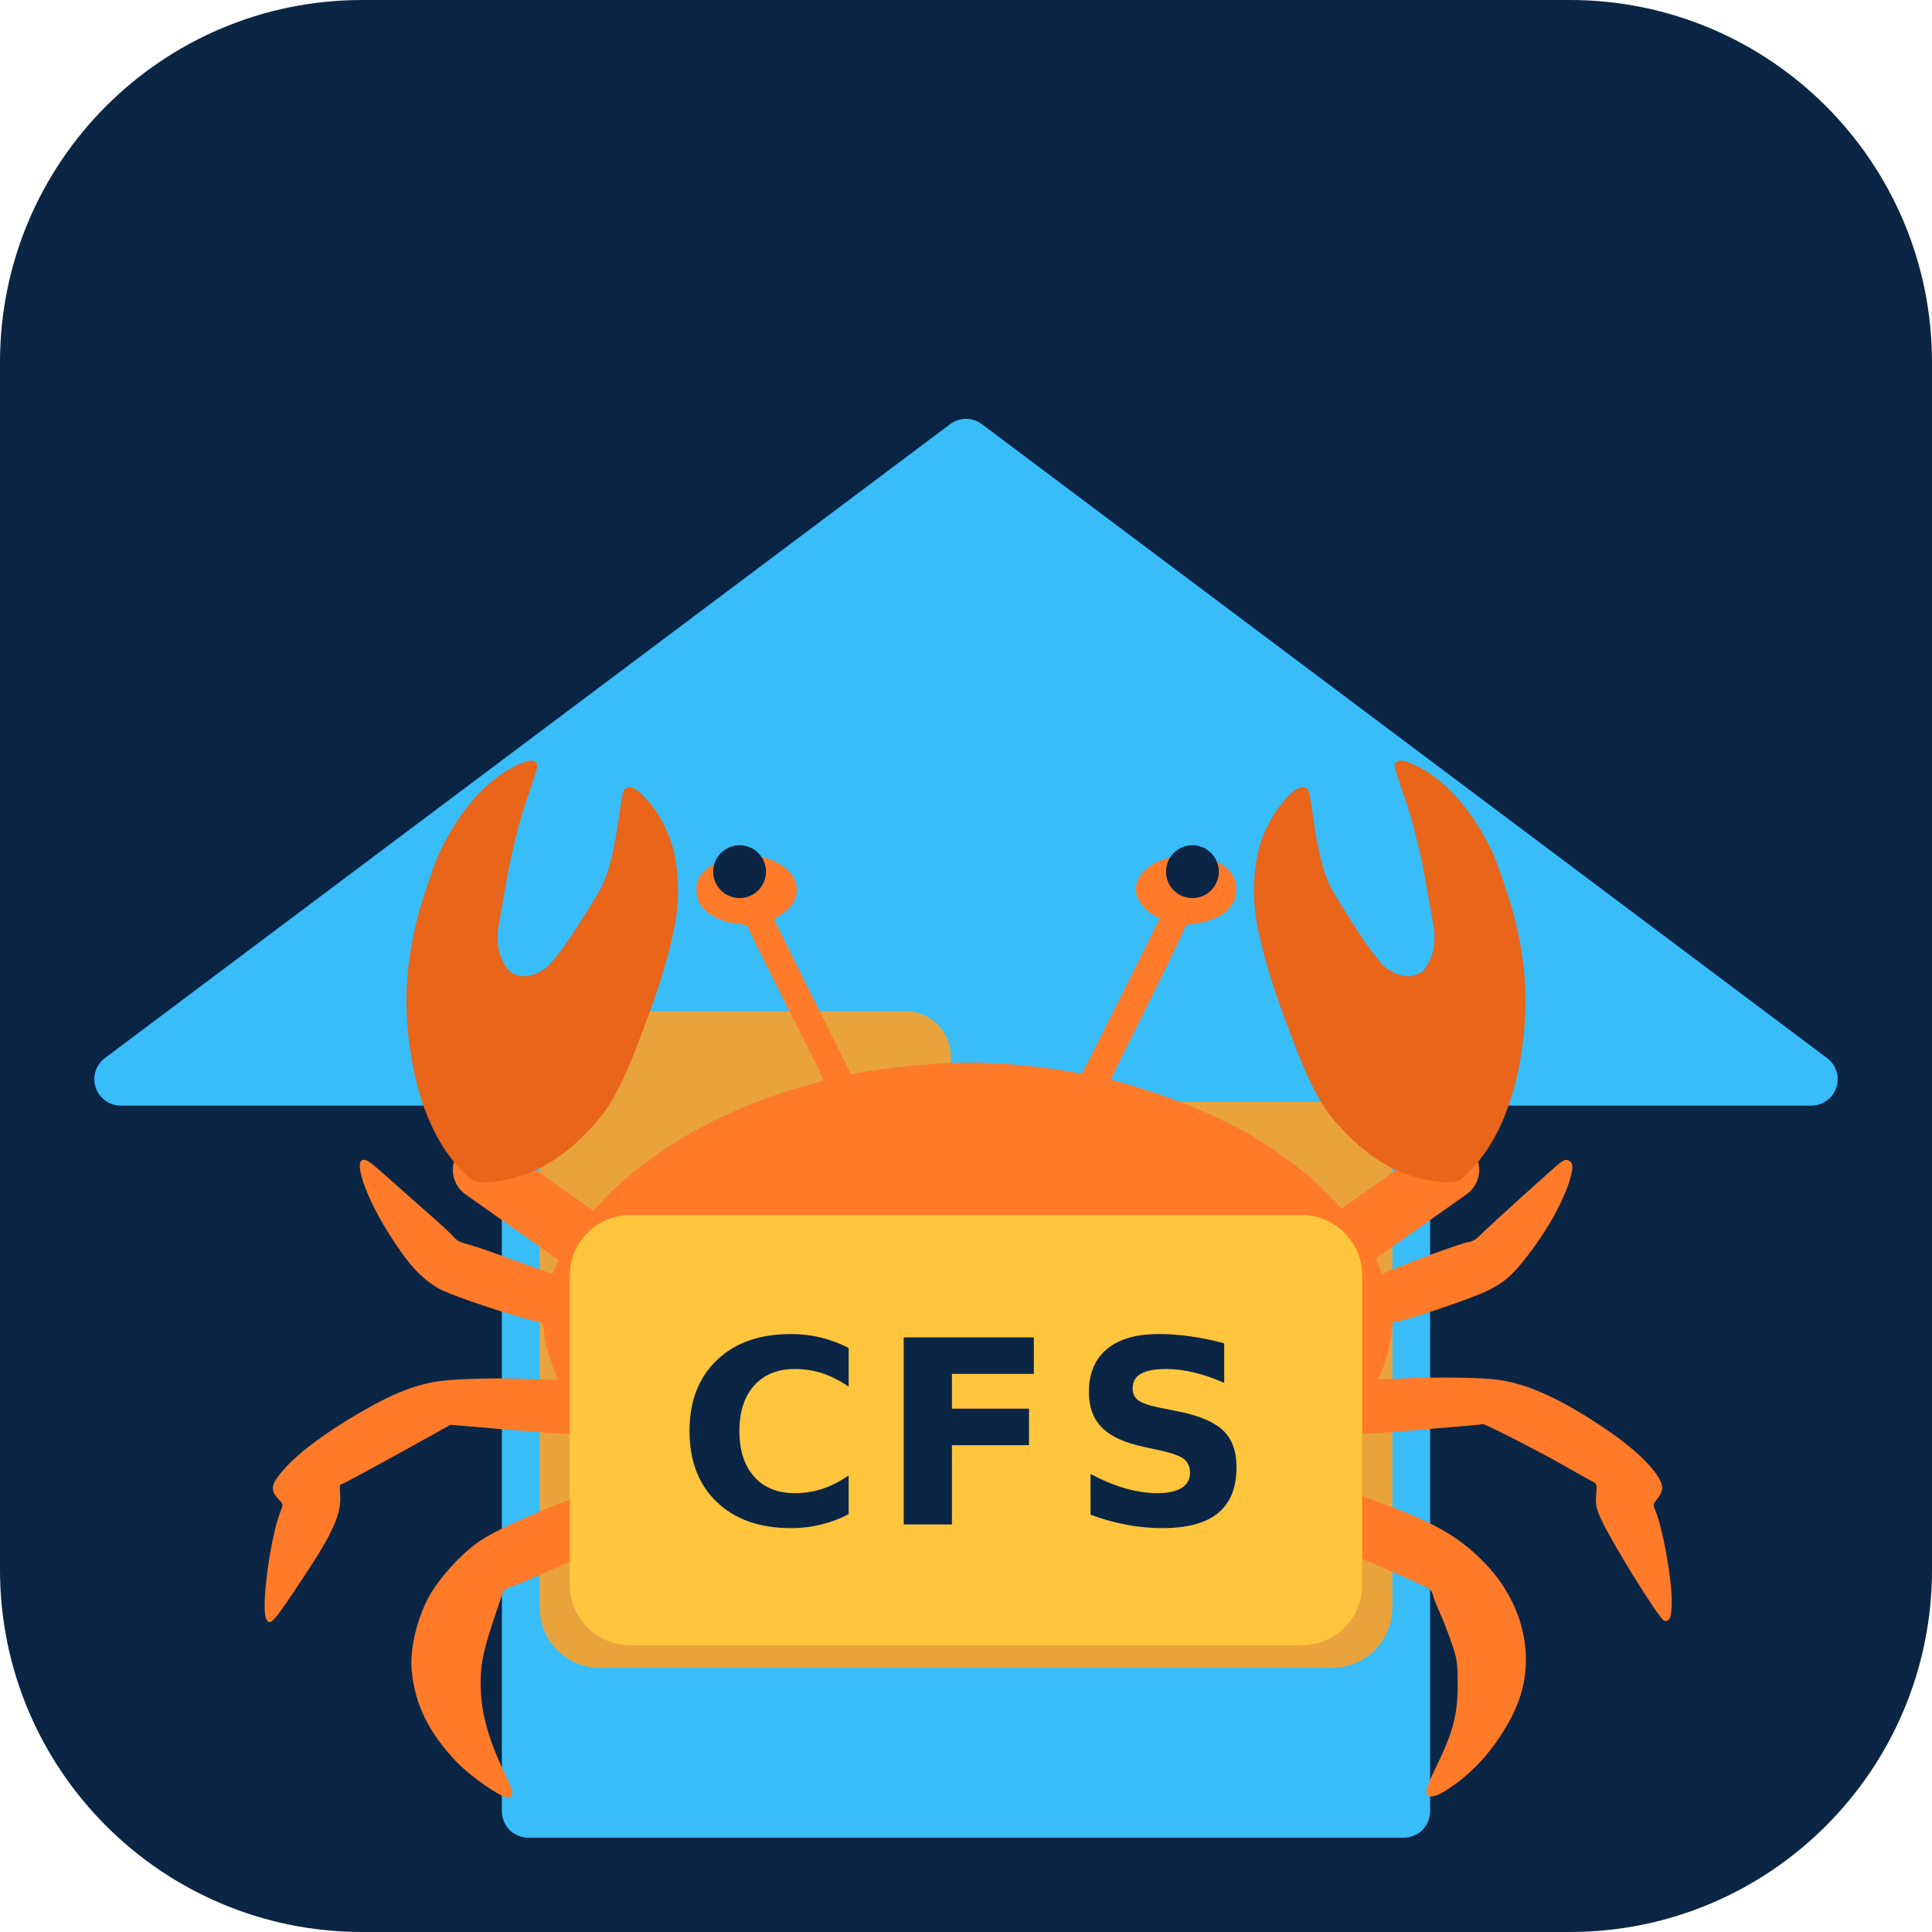
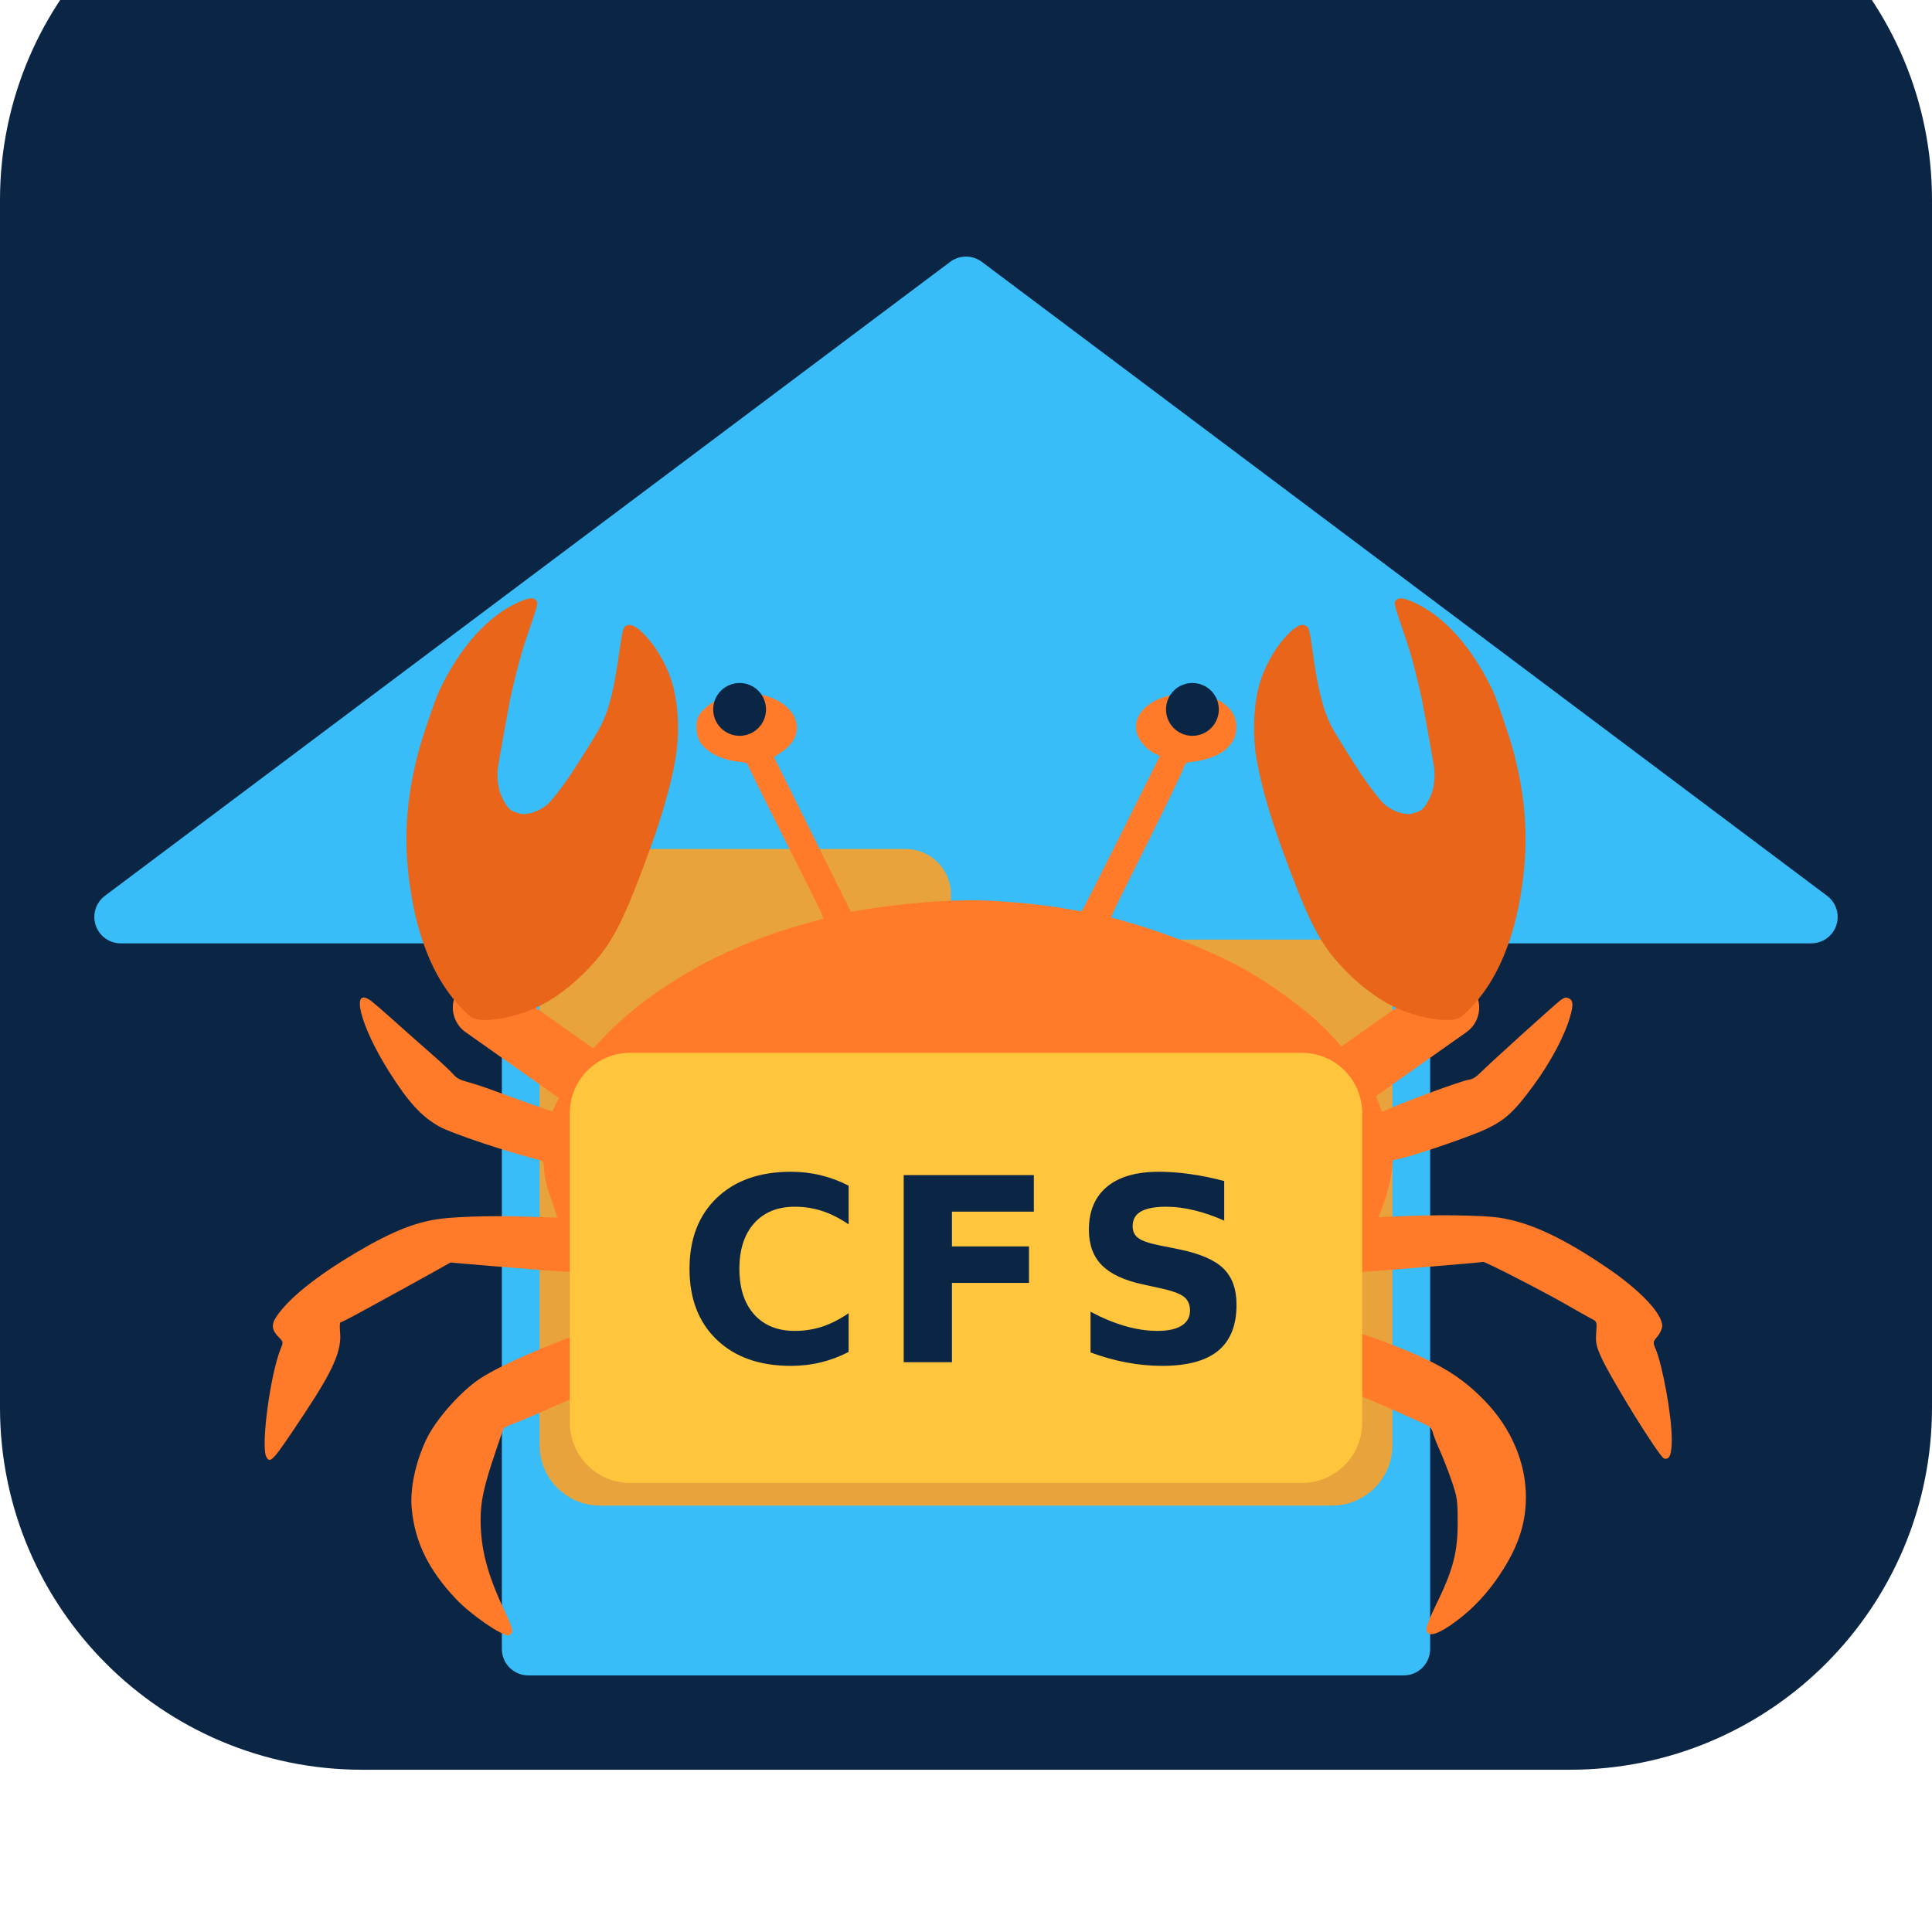
<svg xmlns="http://www.w3.org/2000/svg" viewBox="0 0 512 512" width="512" height="512">
-   <rect x="0" y="0" width="512" height="512" rx="96" fill="#0B2545" />
-   <path d="M256 118 L480 286 H372 V480 H140 V286 H32 Z" fill="#38BDF8" stroke="#38BDF8" stroke-width="14" stroke-linejoin="round" />
-   <rect x="160" y="268" width="92" height="32" rx="12" fill="#E8A33D" />
-   <rect x="143" y="292" width="226" height="150" rx="16" fill="#E8A33D" />
-   <g fill="#FF7A29" transform="translate(-2.0,179.9) scale(0.504,0.3444)">
-     <path d="M 385.462 138.366 C 379.171 141.295, 372.670 148.536, 371.011 154.462 C 369.417 160.155, 370.091 169.384, 372.461 174.320 C 376.090 181.881, 383.914 187.478, 392.497 188.655 C 395.017 189, 397 189.805, 397 190.484 C 397 191.150, 405.365 215.951, 415.588 245.598 C 434.707 301.039, 437.365 309.029, 436.818 309.430 C 436.643 309.559, 433.800 310.711, 430.500 311.990 C 366.087 336.965, 313.856 392.911, 294.429 457.738 C 294.363 457.959, 275.367 448.061, 261.500 440.580 C 258.200 438.800, 253.025 436.357, 250 435.151 C 245.755 433.460, 243.998 432.083, 242.301 429.120 C 241.091 427.007, 235.910 419.929, 230.788 413.390 C 225.666 406.850, 217.024 395.650, 211.582 388.500 C 206.141 381.350, 200.550 374.262, 199.158 372.750 C 187.944 360.570, 193.332 391.879, 208.494 427 C 218.707 450.657, 225.407 461.394, 234.912 469.332 C 241.183 474.570, 272.891 490.027, 288.250 495.333 C 289.587 495.794, 290.002 497.066, 290.008 500.719 C 290.018 507.229, 291.548 516.507, 294.639 528.802 C 296.064 534.468, 297.065 539.223, 296.865 539.368 C 296.664 539.514, 290.200 539.240, 282.500 538.760 C 267.511 537.825, 247.349 538.411, 236.975 540.081 C 223.284 542.286, 210.353 549.727, 191 566.536 C 170.154 584.642, 155.713 601.648, 149.314 615.626 C 146.491 621.792, 146.838 626.009, 150.628 631.594 C 152.941 635.002, 152.972 635.294, 151.567 640.310 C 146.085 659.878, 141.017 715.653, 144.006 723.516 C 146.141 729.131, 147.301 727.193, 164.362 689.500 C 179.264 656.580, 183.691 641.674, 182.781 627.495 C 182.517 623.373, 182.638 620, 183.050 620 C 183.462 620, 187.584 616.962, 192.210 613.250 C 196.836 609.538, 205.319 602.753, 211.060 598.173 C 216.802 593.593, 225.853 586.280, 231.173 581.921 L 240.846 573.997 264.460 576.953 C 277.448 578.580, 294.618 580.466, 302.614 581.145 L 317.154 582.381 318.971 585.940 C 321.545 590.982, 331.523 604.808, 335.779 609.232 C 337.754 611.284, 339.174 613.113, 338.935 613.297 C 338.696 613.480, 330.721 617.537, 321.214 622.311 C 290.891 637.538, 263.891 654.938, 254.255 665.464 C 244.108 676.547, 232.734 695.965, 228.167 710 C 222.413 727.684, 219.444 748.299, 220.461 763.500 C 222.189 789.296, 229.299 810.516, 243.704 832.870 C 251.337 844.713, 267.380 861, 271.415 861 C 271.698 861, 272.411 860.101, 272.999 859.002 C 273.849 857.413, 273.043 853.808, 269.059 841.390 C 260.102 813.468, 256.639 793.916, 256.682 771.500 C 256.710 757.347, 258.484 745.638, 264.564 719.500 C 266.483 711.250, 268.250 703.585, 268.491 702.466 C 268.750 701.266, 270.793 699.527, 273.476 698.224 C 275.977 697.009, 286.612 690.397, 297.110 683.531 C 307.608 676.665, 321.891 668.157, 328.849 664.625 C 335.807 661.092, 348.047 654.887, 356.049 650.836 L 370.598 643.470 379.549 649.271 C 402.879 664.390, 434.871 677.472, 462.071 683.014 C 485.105 687.709, 520.167 689.441, 541.500 686.939 C 580.997 682.306, 615.172 670.020, 646.363 649.237 C 653.342 644.587, 657.666 642.290, 658.382 642.853 C 659.459 643.700, 664.647 646.473, 690.500 660.017 C 707.751 669.055, 732.751 684.426, 754.613 699.436 C 755.874 700.302, 756.977 702.452, 757.347 704.767 C 757.688 706.902, 759.348 713.115, 761.036 718.574 C 762.723 724.033, 765.524 734.575, 767.259 742 C 770.174 754.474, 770.416 756.868, 770.437 773.500 C 770.468 797.352, 768.037 810.718, 758.530 838.958 C 756.039 846.360, 754 853.871, 754 855.649 C 754 862.151, 758.426 861.308, 766.492 853.268 C 775.798 843.991, 783.798 832.427, 790.542 818.500 C 801.458 795.959, 806.241 776.706, 806.317 755 C 806.410 728.313, 798.661 701.559, 784.733 680.478 C 769.184 656.944, 754.138 645.561, 709.250 623.375 C 697.563 617.599, 688 612.695, 688 612.478 C 688 612.261, 691.188 608.128, 695.084 603.292 C 698.980 598.456, 703.811 591.740, 705.820 588.367 L 709.472 582.233 716.986 581.575 C 728.627 580.554, 783.374 573.959, 783.809 573.525 C 784.439 572.894, 814.562 595.480, 827 605.909 C 833.325 611.212, 839.675 616.433, 841.111 617.510 C 843.640 619.407, 843.708 619.736, 843.277 627.984 C 842.904 635.124, 843.260 637.951, 845.480 645.484 C 850.341 661.983, 876.568 724.023, 879.028 724.843 C 881.959 725.820, 883 721.812, 882.999 709.559 C 882.997 692.105, 878.237 653.429, 874.481 640.350 C 873.048 635.358, 873.079 635.066, 875.489 630.850 C 876.900 628.381, 877.981 624.891, 877.988 622.779 C 878.019 613.305, 866.398 595.344, 849.088 578.109 C 825.583 554.707, 807.960 542.774, 791.930 539.407 C 783.308 537.596, 759.702 537.090, 741.116 538.318 L 728.731 539.136 729.406 536.818 C 732.184 527.283, 735.128 512.017, 735.652 504.435 L 736.277 495.371 741.389 493.577 C 750.732 490.298, 778.394 476.259, 785.763 471.057 C 795.625 464.095, 800.293 457.750, 810.375 437.609 C 819.322 419.734, 826.445 400.196, 829.465 385.248 C 831.385 375.748, 831.211 372.147, 828.761 370.613 C 827.367 369.740, 826.546 370.018, 824.628 372.012 C 822.050 374.691, 787.478 420.457, 782.207 428.169 C 779.868 431.590, 778.145 433.016, 775.758 433.504 C 772.540 434.162, 743.599 449.626, 735.130 455.212 C 732.727 456.797, 730.670 457.960, 730.559 457.797 C 730.449 457.634, 729.815 455.050, 729.152 452.056 C 725.377 435.020, 709.458 404.776, 693.593 384.500 C 685.565 374.240, 669.933 357.989, 660.695 350.300 C 642.913 335.500, 618.065 320.704, 595.500 311.478 C 591.650 309.904, 588.351 308.515, 588.168 308.393 C 587.986 308.270, 591.514 297.444, 596.008 284.335 C 611.695 238.581, 624.748 199.461, 626.032 194.352 C 627.281 189.382, 627.467 189.182, 631.413 188.571 C 638.285 187.508, 645.704 183.296, 648.845 178.675 C 652.770 172.901, 654 168.759, 654 161.318 C 654 145.776, 642.098 135.080, 626.078 136.227 C 609.695 137.399, 598.429 151.934, 601.896 167.426 C 603.194 173.224, 607.404 179.908, 611.414 182.536 L 613.868 184.143 600.526 223.322 C 582.638 275.850, 573.194 303.140, 572.748 303.585 C 572.546 303.788, 569.257 303.076, 565.440 302.003 C 554.660 298.974, 534.798 296.042, 520.500 295.369 C 502.881 294.539, 476.355 297.768, 453.932 303.472 L 451.364 304.126 431.150 244.621 L 410.936 185.116 415.312 180.741 C 428.384 167.669, 424.127 145.822, 407 138.079 C 400.668 135.216, 391.978 135.331, 385.462 138.366" />
+   <g transform="translate(0,-43)">
+     <rect x="0" y="0" width="512" height="512" rx="96" fill="#0B2545" />
+     <path d="M256 118 L480 286 H372 V480 H140 V286 H32 Z" fill="#38BDF8" stroke="#38BDF8" stroke-width="14" stroke-linejoin="round" />
+     <rect x="160" y="268" width="92" height="32" rx="12" fill="#E8A33D" />
+     <rect x="143" y="292" width="226" height="150" rx="16" fill="#E8A33D" />
+     <g fill="#FF7A29" transform="translate(-2.0,179.9) scale(0.504,0.3444)">
+       <path d="M 385.462 138.366 C 379.171 141.295, 372.670 148.536, 371.011 154.462 C 369.417 160.155, 370.091 169.384, 372.461 174.320 C 376.090 181.881, 383.914 187.478, 392.497 188.655 C 395.017 189, 397 189.805, 397 190.484 C 397 191.150, 405.365 215.951, 415.588 245.598 C 434.707 301.039, 437.365 309.029, 436.818 309.430 C 436.643 309.559, 433.800 310.711, 430.500 311.990 C 366.087 336.965, 313.856 392.911, 294.429 457.738 C 294.363 457.959, 275.367 448.061, 261.500 440.580 C 258.200 438.800, 253.025 436.357, 250 435.151 C 245.755 433.460, 243.998 432.083, 242.301 429.120 C 241.091 427.007, 235.910 419.929, 230.788 413.390 C 225.666 406.850, 217.024 395.650, 211.582 388.500 C 206.141 381.350, 200.550 374.262, 199.158 372.750 C 187.944 360.570, 193.332 391.879, 208.494 427 C 218.707 450.657, 225.407 461.394, 234.912 469.332 C 241.183 474.570, 272.891 490.027, 288.250 495.333 C 289.587 495.794, 290.002 497.066, 290.008 500.719 C 290.018 507.229, 291.548 516.507, 294.639 528.802 C 296.064 534.468, 297.065 539.223, 296.865 539.368 C 296.664 539.514, 290.200 539.240, 282.500 538.760 C 267.511 537.825, 247.349 538.411, 236.975 540.081 C 223.284 542.286, 210.353 549.727, 191 566.536 C 170.154 584.642, 155.713 601.648, 149.314 615.626 C 146.491 621.792, 146.838 626.009, 150.628 631.594 C 152.941 635.002, 152.972 635.294, 151.567 640.310 C 146.085 659.878, 141.017 715.653, 144.006 723.516 C 146.141 729.131, 147.301 727.193, 164.362 689.500 C 179.264 656.580, 183.691 641.674, 182.781 627.495 C 182.517 623.373, 182.638 620, 183.050 620 C 183.462 620, 187.584 616.962, 192.210 613.250 C 196.836 609.538, 205.319 602.753, 211.060 598.173 C 216.802 593.593, 225.853 586.280, 231.173 581.921 L 240.846 573.997 264.460 576.953 C 277.448 578.580, 294.618 580.466, 302.614 581.145 L 317.154 582.381 318.971 585.940 C 321.545 590.982, 331.523 604.808, 335.779 609.232 C 337.754 611.284, 339.174 613.113, 338.935 613.297 C 338.696 613.480, 330.721 617.537, 321.214 622.311 C 290.891 637.538, 263.891 654.938, 254.255 665.464 C 244.108 676.547, 232.734 695.965, 228.167 710 C 222.413 727.684, 219.444 748.299, 220.461 763.500 C 222.189 789.296, 229.299 810.516, 243.704 832.870 C 251.337 844.713, 267.380 861, 271.415 861 C 271.698 861, 272.411 860.101, 272.999 859.002 C 273.849 857.413, 273.043 853.808, 269.059 841.390 C 260.102 813.468, 256.639 793.916, 256.682 771.500 C 256.710 757.347, 258.484 745.638, 264.564 719.500 C 266.483 711.250, 268.250 703.585, 268.491 702.466 C 268.750 701.266, 270.793 699.527, 273.476 698.224 C 275.977 697.009, 286.612 690.397, 297.110 683.531 C 307.608 676.665, 321.891 668.157, 328.849 664.625 C 335.807 661.092, 348.047 654.887, 356.049 650.836 L 370.598 643.470 379.549 649.271 C 402.879 664.390, 434.871 677.472, 462.071 683.014 C 485.105 687.709, 520.167 689.441, 541.500 686.939 C 580.997 682.306, 615.172 670.020, 646.363 649.237 C 653.342 644.587, 657.666 642.290, 658.382 642.853 C 659.459 643.700, 664.647 646.473, 690.500 660.017 C 707.751 669.055, 732.751 684.426, 754.613 699.436 C 755.874 700.302, 756.977 702.452, 757.347 704.767 C 757.688 706.902, 759.348 713.115, 761.036 718.574 C 762.723 724.033, 765.524 734.575, 767.259 742 C 770.174 754.474, 770.416 756.868, 770.437 773.500 C 770.468 797.352, 768.037 810.718, 758.530 838.958 C 756.039 846.360, 754 853.871, 754 855.649 C 754 862.151, 758.426 861.308, 766.492 853.268 C 775.798 843.991, 783.798 832.427, 790.542 818.500 C 801.458 795.959, 806.241 776.706, 806.317 755 C 806.410 728.313, 798.661 701.559, 784.733 680.478 C 769.184 656.944, 754.138 645.561, 709.250 623.375 C 697.563 617.599, 688 612.695, 688 612.478 C 688 612.261, 691.188 608.128, 695.084 603.292 C 698.980 598.456, 703.811 591.740, 705.820 588.367 L 709.472 582.233 716.986 581.575 C 728.627 580.554, 783.374 573.959, 783.809 573.525 C 784.439 572.894, 814.562 595.480, 827 605.909 C 833.325 611.212, 839.675 616.433, 841.111 617.510 C 843.640 619.407, 843.708 619.736, 843.277 627.984 C 842.904 635.124, 843.260 637.951, 845.480 645.484 C 850.341 661.983, 876.568 724.023, 879.028 724.843 C 881.959 725.820, 883 721.812, 882.999 709.559 C 882.997 692.105, 878.237 653.429, 874.481 640.350 C 873.048 635.358, 873.079 635.066, 875.489 630.850 C 876.900 628.381, 877.981 624.891, 877.988 622.779 C 878.019 613.305, 866.398 595.344, 849.088 578.109 C 825.583 554.707, 807.960 542.774, 791.930 539.407 C 783.308 537.596, 759.702 537.090, 741.116 538.318 L 728.731 539.136 729.406 536.818 C 732.184 527.283, 735.128 512.017, 735.652 504.435 L 736.277 495.371 741.389 493.577 C 750.732 490.298, 778.394 476.259, 785.763 471.057 C 795.625 464.095, 800.293 457.750, 810.375 437.609 C 819.322 419.734, 826.445 400.196, 829.465 385.248 C 831.385 375.748, 831.211 372.147, 828.761 370.613 C 827.367 369.740, 826.546 370.018, 824.628 372.012 C 822.050 374.691, 787.478 420.457, 782.207 428.169 C 779.868 431.590, 778.145 433.016, 775.758 433.504 C 772.540 434.162, 743.599 449.626, 735.130 455.212 C 732.727 456.797, 730.670 457.960, 730.559 457.797 C 730.449 457.634, 729.815 455.050, 729.152 452.056 C 725.377 435.020, 709.458 404.776, 693.593 384.500 C 685.565 374.240, 669.933 357.989, 660.695 350.300 C 642.913 335.500, 618.065 320.704, 595.500 311.478 C 591.650 309.904, 588.351 308.515, 588.168 308.393 C 587.986 308.270, 591.514 297.444, 596.008 284.335 C 611.695 238.581, 624.748 199.461, 626.032 194.352 C 627.281 189.382, 627.467 189.182, 631.413 188.571 C 638.285 187.508, 645.704 183.296, 648.845 178.675 C 652.770 172.901, 654 168.759, 654 161.318 C 654 145.776, 642.098 135.080, 626.078 136.227 C 609.695 137.399, 598.429 151.934, 601.896 167.426 C 603.194 173.224, 607.404 179.908, 611.414 182.536 L 613.868 184.143 600.526 223.322 C 582.638 275.850, 573.194 303.140, 572.748 303.585 C 572.546 303.788, 569.257 303.076, 565.440 302.003 C 554.660 298.974, 534.798 296.042, 520.500 295.369 C 502.881 294.539, 476.355 297.768, 453.932 303.472 L 451.364 304.126 431.150 244.621 L 410.936 185.116 415.312 180.741 C 428.384 167.669, 424.127 145.822, 407 138.079 C 400.668 135.216, 391.978 135.331, 385.462 138.366" />
+     </g>
+     <g stroke="#FF7A29" stroke-width="16" stroke-linecap="round">
+       <line x1="162" y1="334" x2="128" y2="310" />
+       <line x1="350" y1="334" x2="384" y2="310" />
+     </g>
+     <rect x="151" y="322" width="210" height="114" rx="16" fill="#FFC53D" />
+     <g fill="#E8651A" transform="translate(23,-31) rotate(-72 100 322) translate(48.0,242.4) scale(0.1688)">
+       <path d="M 560 314.076 C 483.768 318.510, 420.715 334.684, 356.694 366.225 C 333.385 377.708, 318.172 386.270, 301 397.568 C 251.168 430.355, 216.846 466.498, 196.195 507.934 C 189.792 520.783, 189.502 521.676, 189.552 528.434 C 189.676 545.154, 205.550 577.232, 226.700 603.500 C 250.292 632.801, 286.518 658.814, 331 678.393 C 373.978 697.310, 414.908 703.127, 533 707.103 C 593.897 709.153, 652.607 706.060, 688.500 698.910 C 724.745 691.690, 761.992 676.622, 787.500 658.859 C 805.650 646.221, 825.001 626.545, 836.697 608.837 C 847.111 593.069, 853 579.766, 853 572.009 C 853 567.919, 852.479 566.449, 850.077 563.766 C 847.288 560.649, 846.843 560.506, 840.327 560.629 C 836.572 560.700, 823.375 562.600, 811 564.851 C 751.886 575.603, 717.535 578.203, 689.358 574.057 C 677.568 572.323, 629.875 560.604, 597.352 551.451 C 579.354 546.386, 555.134 537.705, 546.841 533.347 C 536.604 527.968, 526.364 517.539, 521.342 507.378 C 517.738 500.085, 517.501 499.044, 517.509 490.552 C 517.517 482.525, 517.845 480.878, 520.400 476.006 C 523.819 469.485, 534.127 458.985, 542.500 453.493 C 550.506 448.242, 564.664 442.519, 574.500 440.559 C 581.318 439.200, 648.028 429.995, 683.500 425.519 C 689.550 424.755, 708.675 423.150, 726 421.951 C 753.305 420.062, 762.816 419.845, 797.420 420.324 C 840.024 420.913, 841.440 420.783, 843.970 416.055 C 847.006 410.383, 844.180 404.018, 833.067 391.500 C 798.020 352.020, 736.577 324.849, 661 315.409 C 645.952 313.529, 583.554 312.706, 560 314.076" />
+     </g>
+     <g fill="#E8651A" transform="translate(512,0) scale(-1,1) translate(23,-31) rotate(-72 100 322) translate(48.0,242.4) scale(0.1688)">
+       <path d="M 560 314.076 C 483.768 318.510, 420.715 334.684, 356.694 366.225 C 333.385 377.708, 318.172 386.270, 301 397.568 C 251.168 430.355, 216.846 466.498, 196.195 507.934 C 189.792 520.783, 189.502 521.676, 189.552 528.434 C 189.676 545.154, 205.550 577.232, 226.700 603.500 C 250.292 632.801, 286.518 658.814, 331 678.393 C 373.978 697.310, 414.908 703.127, 533 707.103 C 593.897 709.153, 652.607 706.060, 688.500 698.910 C 724.745 691.690, 761.992 676.622, 787.500 658.859 C 805.650 646.221, 825.001 626.545, 836.697 608.837 C 847.111 593.069, 853 579.766, 853 572.009 C 853 567.919, 852.479 566.449, 850.077 563.766 C 847.288 560.649, 846.843 560.506, 840.327 560.629 C 836.572 560.700, 823.375 562.600, 811 564.851 C 751.886 575.603, 717.535 578.203, 689.358 574.057 C 677.568 572.323, 629.875 560.604, 597.352 551.451 C 579.354 546.386, 555.134 537.705, 546.841 533.347 C 536.604 527.968, 526.364 517.539, 521.342 507.378 C 517.738 500.085, 517.501 499.044, 517.509 490.552 C 517.517 482.525, 517.845 480.878, 520.400 476.006 C 523.819 469.485, 534.127 458.985, 542.500 453.493 C 550.506 448.242, 564.664 442.519, 574.500 440.559 C 581.318 439.200, 648.028 429.995, 683.500 425.519 C 689.550 424.755, 708.675 423.150, 726 421.951 C 753.305 420.062, 762.816 419.845, 797.420 420.324 C 840.024 420.913, 841.440 420.783, 843.970 416.055 C 847.006 410.383, 844.180 404.018, 833.067 391.500 C 798.020 352.020, 736.577 324.849, 661 315.409 C 645.952 313.529, 583.554 312.706, 560 314.076" />
+     </g>
+     <text x="256" y="404" text-anchor="middle" font-family="DejaVu Sans, Arial, Helvetica, sans-serif" font-weight="bold" font-size="68" fill="#0B2545" letter-spacing="4">CFS</text>
+     <circle cx="196" cy="231" r="7" fill="#0B2545" />
+     <circle cx="316" cy="231" r="7" fill="#0B2545" />
  </g>
-   <g stroke="#FF7A29" stroke-width="16" stroke-linecap="round">
-     <line x1="162" y1="334" x2="128" y2="310" />
-     <line x1="350" y1="334" x2="384" y2="310" />
-   </g>
-   <rect x="151" y="322" width="210" height="114" rx="16" fill="#FFC53D" />
-   <g fill="#E8651A" transform="translate(23,-31) rotate(-72 100 322) translate(48.0,242.4) scale(0.1688)">
-     <path d="M 560 314.076 C 483.768 318.510, 420.715 334.684, 356.694 366.225 C 333.385 377.708, 318.172 386.270, 301 397.568 C 251.168 430.355, 216.846 466.498, 196.195 507.934 C 189.792 520.783, 189.502 521.676, 189.552 528.434 C 189.676 545.154, 205.550 577.232, 226.700 603.500 C 250.292 632.801, 286.518 658.814, 331 678.393 C 373.978 697.310, 414.908 703.127, 533 707.103 C 593.897 709.153, 652.607 706.060, 688.500 698.910 C 724.745 691.690, 761.992 676.622, 787.500 658.859 C 805.650 646.221, 825.001 626.545, 836.697 608.837 C 847.111 593.069, 853 579.766, 853 572.009 C 853 567.919, 852.479 566.449, 850.077 563.766 C 847.288 560.649, 846.843 560.506, 840.327 560.629 C 836.572 560.700, 823.375 562.600, 811 564.851 C 751.886 575.603, 717.535 578.203, 689.358 574.057 C 677.568 572.323, 629.875 560.604, 597.352 551.451 C 579.354 546.386, 555.134 537.705, 546.841 533.347 C 536.604 527.968, 526.364 517.539, 521.342 507.378 C 517.738 500.085, 517.501 499.044, 517.509 490.552 C 517.517 482.525, 517.845 480.878, 520.400 476.006 C 523.819 469.485, 534.127 458.985, 542.500 453.493 C 550.506 448.242, 564.664 442.519, 574.500 440.559 C 581.318 439.200, 648.028 429.995, 683.500 425.519 C 689.550 424.755, 708.675 423.150, 726 421.951 C 753.305 420.062, 762.816 419.845, 797.420 420.324 C 840.024 420.913, 841.440 420.783, 843.970 416.055 C 847.006 410.383, 844.180 404.018, 833.067 391.500 C 798.020 352.020, 736.577 324.849, 661 315.409 C 645.952 313.529, 583.554 312.706, 560 314.076" />
-   </g>
-   <g fill="#E8651A" transform="translate(512,0) scale(-1,1) translate(23,-31) rotate(-72 100 322) translate(48.0,242.4) scale(0.1688)">
-     <path d="M 560 314.076 C 483.768 318.510, 420.715 334.684, 356.694 366.225 C 333.385 377.708, 318.172 386.270, 301 397.568 C 251.168 430.355, 216.846 466.498, 196.195 507.934 C 189.792 520.783, 189.502 521.676, 189.552 528.434 C 189.676 545.154, 205.550 577.232, 226.700 603.500 C 250.292 632.801, 286.518 658.814, 331 678.393 C 373.978 697.310, 414.908 703.127, 533 707.103 C 593.897 709.153, 652.607 706.060, 688.500 698.910 C 724.745 691.690, 761.992 676.622, 787.500 658.859 C 805.650 646.221, 825.001 626.545, 836.697 608.837 C 847.111 593.069, 853 579.766, 853 572.009 C 853 567.919, 852.479 566.449, 850.077 563.766 C 847.288 560.649, 846.843 560.506, 840.327 560.629 C 836.572 560.700, 823.375 562.600, 811 564.851 C 751.886 575.603, 717.535 578.203, 689.358 574.057 C 677.568 572.323, 629.875 560.604, 597.352 551.451 C 579.354 546.386, 555.134 537.705, 546.841 533.347 C 536.604 527.968, 526.364 517.539, 521.342 507.378 C 517.738 500.085, 517.501 499.044, 517.509 490.552 C 517.517 482.525, 517.845 480.878, 520.400 476.006 C 523.819 469.485, 534.127 458.985, 542.500 453.493 C 550.506 448.242, 564.664 442.519, 574.500 440.559 C 581.318 439.200, 648.028 429.995, 683.500 425.519 C 689.550 424.755, 708.675 423.150, 726 421.951 C 753.305 420.062, 762.816 419.845, 797.420 420.324 C 840.024 420.913, 841.440 420.783, 843.970 416.055 C 847.006 410.383, 844.180 404.018, 833.067 391.500 C 798.020 352.020, 736.577 324.849, 661 315.409 C 645.952 313.529, 583.554 312.706, 560 314.076" />
-   </g>
-   <text x="256" y="404" text-anchor="middle" font-family="DejaVu Sans, Arial, Helvetica, sans-serif" font-weight="bold" font-size="68" fill="#0B2545" letter-spacing="4">CFS</text>
-   <circle cx="196" cy="231" r="7" fill="#0B2545" />
-   <circle cx="316" cy="231" r="7" fill="#0B2545" />
</svg>
